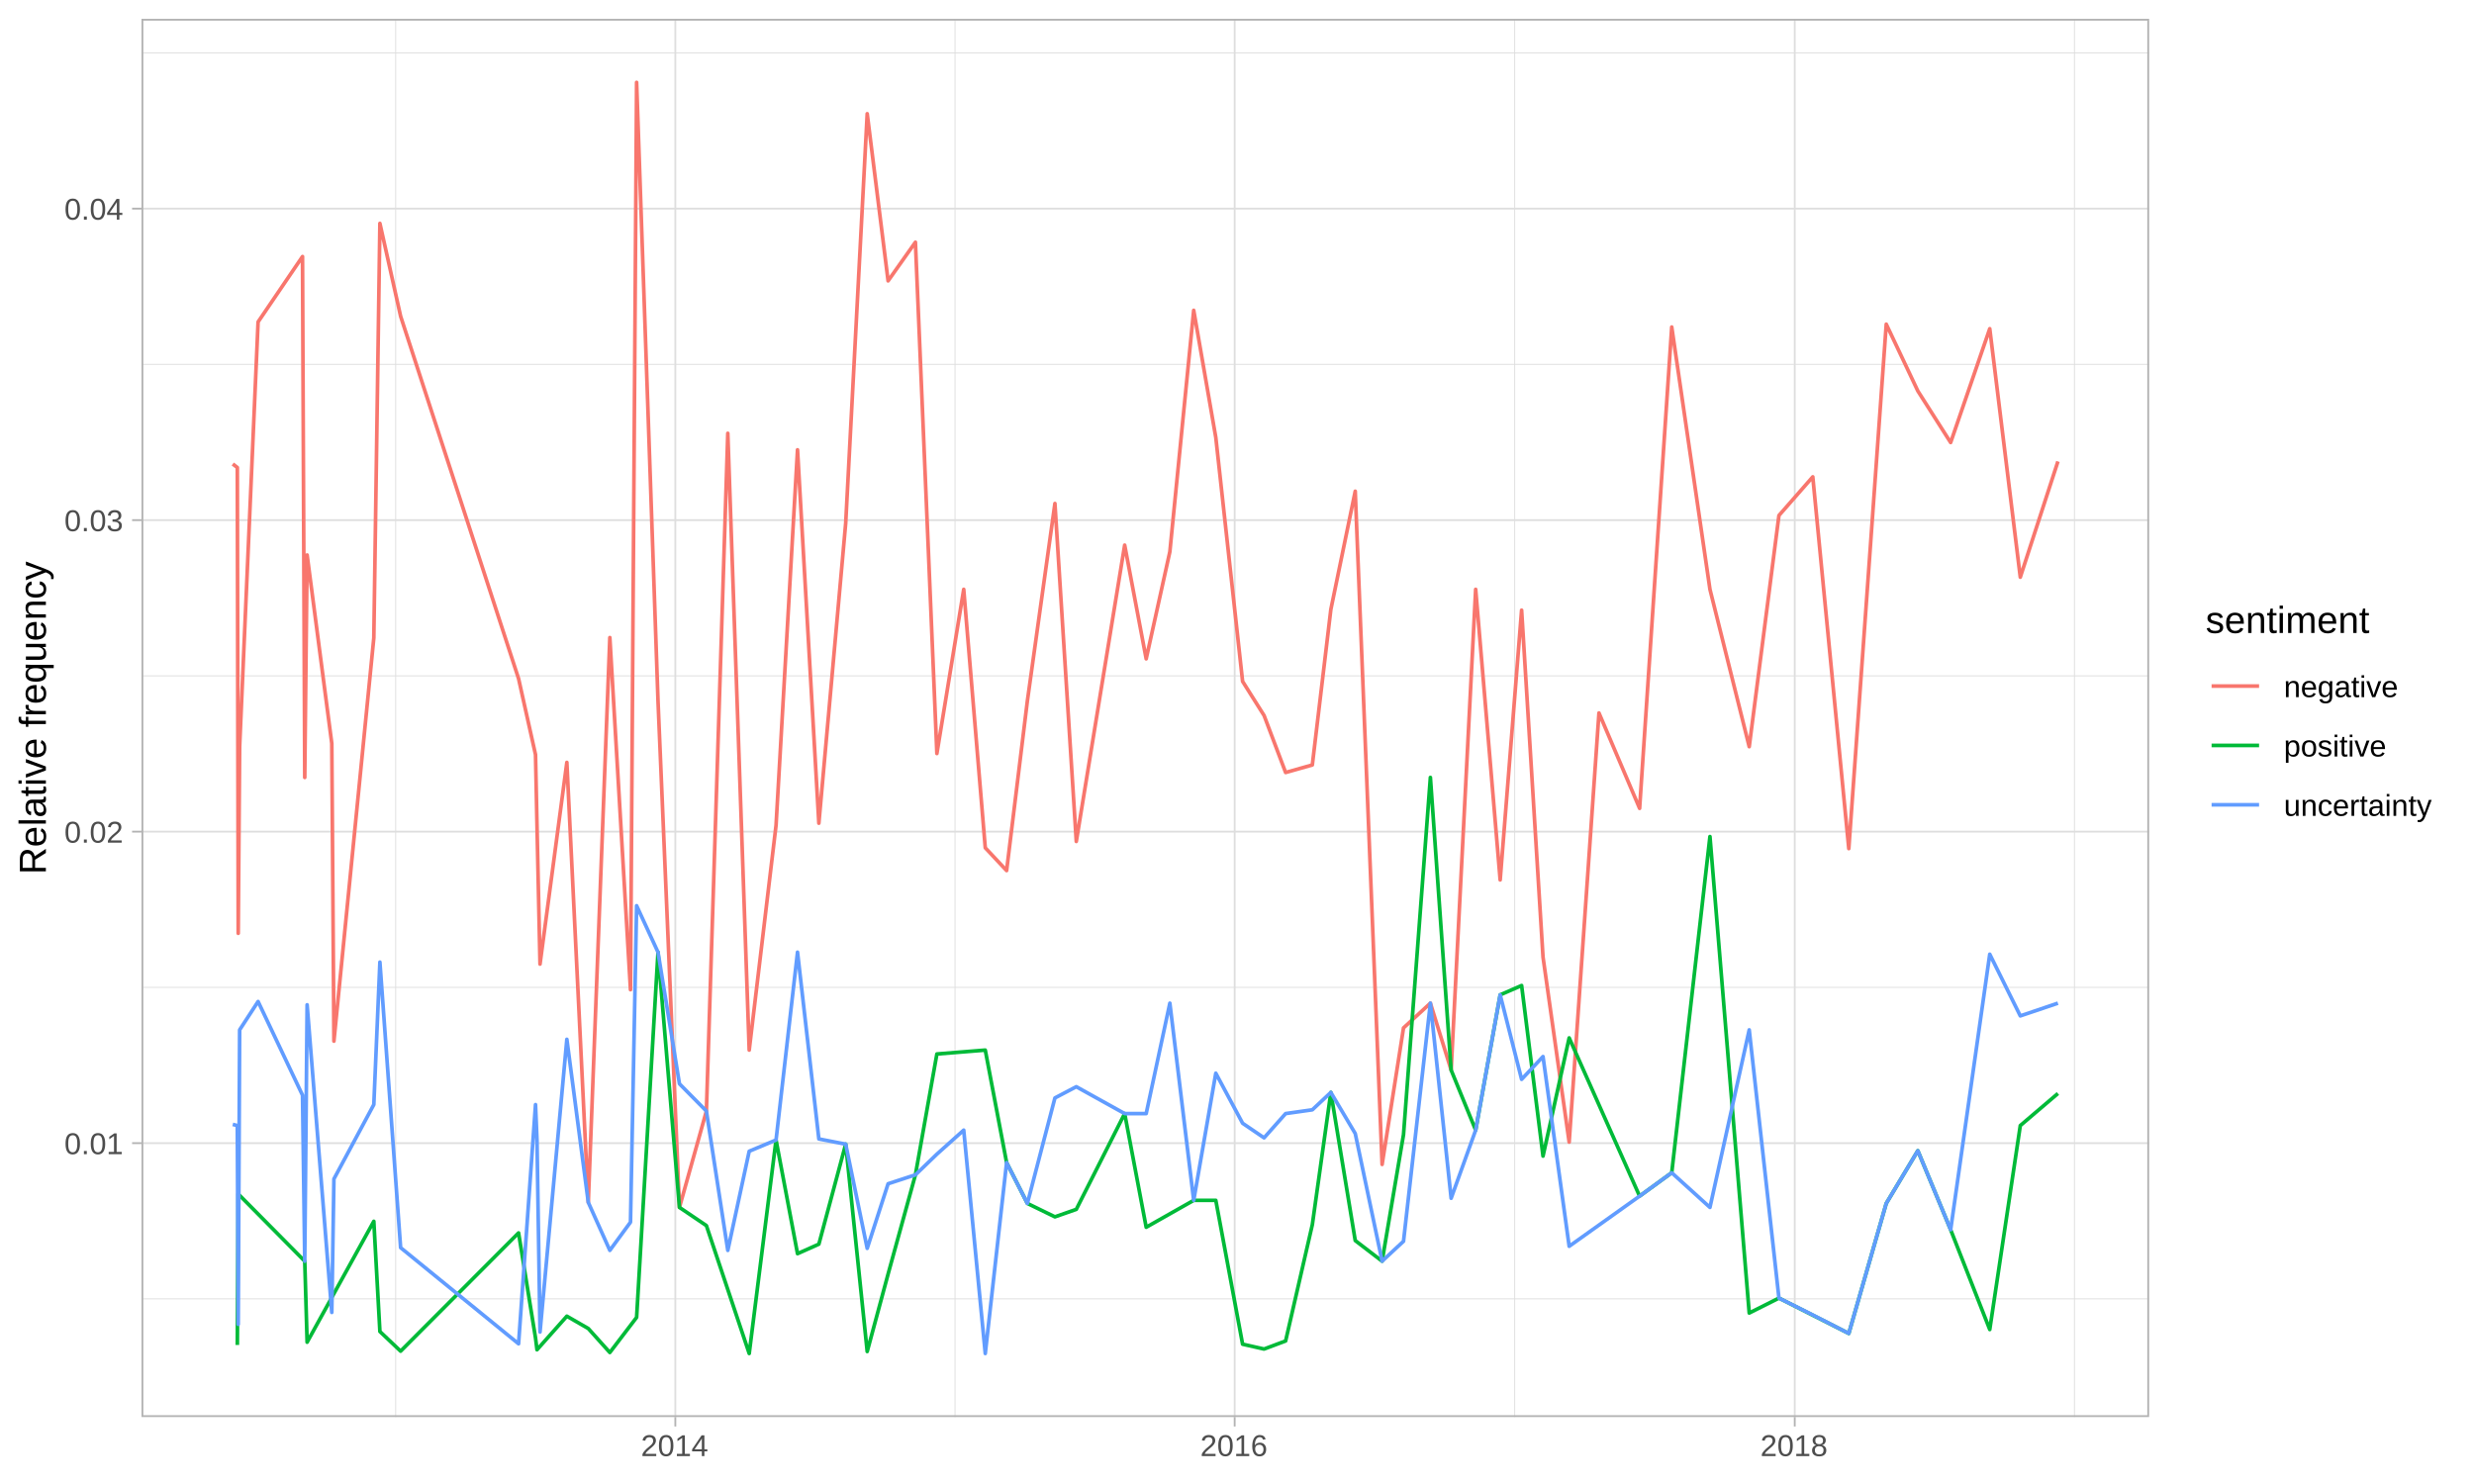
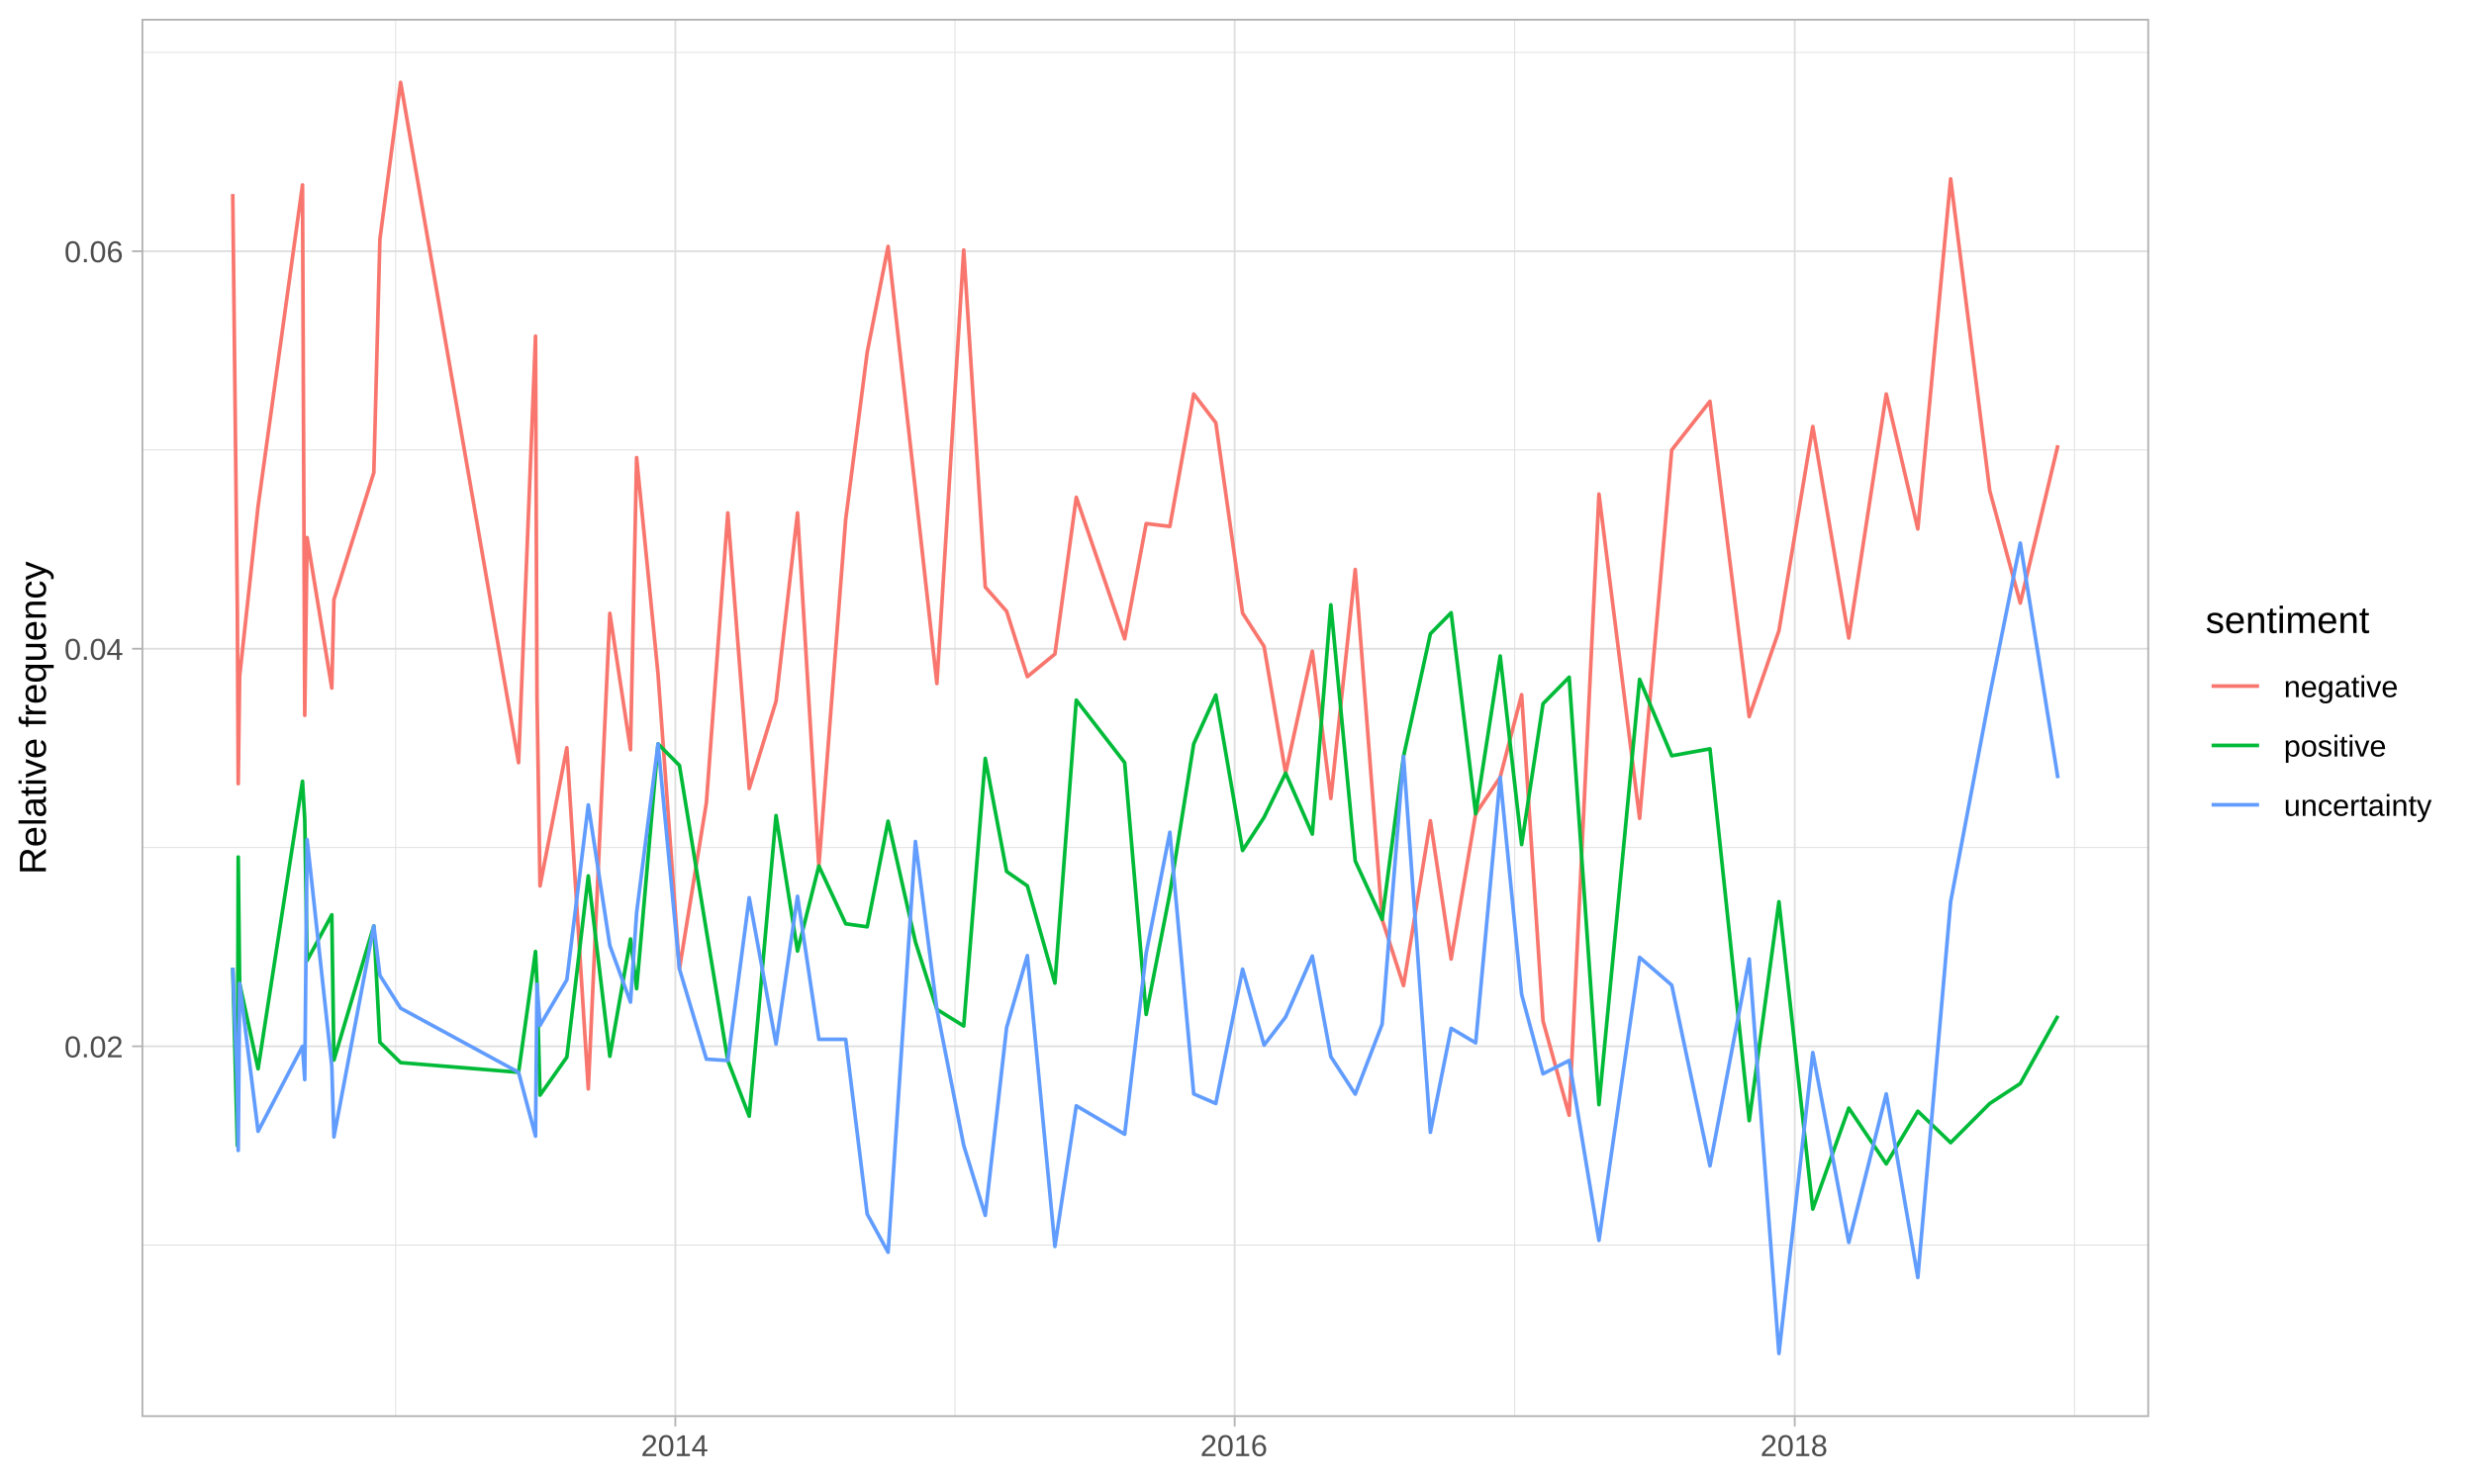
<svg xmlns="http://www.w3.org/2000/svg" viewBox="0 0 720.00 432.00">
  <defs>
    <style type="text/css">
    line, polyline, path, rect, circle {
      fill: none;
      stroke: #000000;
      stroke-linecap: round;
      stroke-linejoin: round;
      stroke-miterlimit: 10.00;
    }
  </style>
  </defs>
  <rect width="100%" height="100%" style="stroke: none; fill: #FFFFFF;" />
  <rect x="0.00" y="0.00" width="720.00" height="432.00" style="stroke-width: 1.07; stroke: #FFFFFF; fill: #FFFFFF;" />
  <defs>
    <clipPath id="cpNDEuMTgyM3w2MjUuNDY0fDQxMi41MTJ8NS40Nzk0NQ==">
      <rect x="41.18" y="5.48" width="584.28" height="407.03" />
    </clipPath>
  </defs>
  <rect x="41.18" y="5.48" width="584.28" height="407.03" style="stroke-width: 1.07; stroke: none; fill: #FFFFFF;" clip-path="url(#cpNDEuMTgyM3w2MjUuNDY0fDQxMi41MTJ8NS40Nzk0NQ==)" />
-   <polyline points="41.18,378.11 625.46,378.11 " style="stroke-width: 0.27; stroke: #DEDEDE; stroke-linecap: butt;" clip-path="url(#cpNDEuMTgyM3w2MjUuNDY0fDQxMi41MTJ8NS40Nzk0NQ==)" />
-   <polyline points="41.18,287.43 625.46,287.43 " style="stroke-width: 0.27; stroke: #DEDEDE; stroke-linecap: butt;" clip-path="url(#cpNDEuMTgyM3w2MjUuNDY0fDQxMi41MTJ8NS40Nzk0NQ==)" />
-   <polyline points="41.18,196.75 625.46,196.75 " style="stroke-width: 0.27; stroke: #DEDEDE; stroke-linecap: butt;" clip-path="url(#cpNDEuMTgyM3w2MjUuNDY0fDQxMi41MTJ8NS40Nzk0NQ==)" />
-   <polyline points="41.18,106.07 625.46,106.07 " style="stroke-width: 0.27; stroke: #DEDEDE; stroke-linecap: butt;" clip-path="url(#cpNDEuMTgyM3w2MjUuNDY0fDQxMi41MTJ8NS40Nzk0NQ==)" />
-   <polyline points="41.18,15.39 625.46,15.39 " style="stroke-width: 0.27; stroke: #DEDEDE; stroke-linecap: butt;" clip-path="url(#cpNDEuMTgyM3w2MjUuNDY0fDQxMi41MTJ8NS40Nzk0NQ==)" />
+   <polyline points="41.18,362.45 625.46,362.45 " style="stroke-width: 0.27; stroke: #DEDEDE; stroke-linecap: butt;" clip-path="url(#cpNDEuMTgyM3w2MjUuNDY0fDQxMi41MTJ8NS40Nzk0NQ==)" />
+   <polyline points="41.18,246.72 625.46,246.72 " style="stroke-width: 0.27; stroke: #DEDEDE; stroke-linecap: butt;" clip-path="url(#cpNDEuMTgyM3w2MjUuNDY0fDQxMi41MTJ8NS40Nzk0NQ==)" />
+   <polyline points="41.18,130.99 625.46,130.99 " style="stroke-width: 0.27; stroke: #DEDEDE; stroke-linecap: butt;" clip-path="url(#cpNDEuMTgyM3w2MjUuNDY0fDQxMi41MTJ8NS40Nzk0NQ==)" />
+   <polyline points="41.18,15.26 625.46,15.26 " style="stroke-width: 0.27; stroke: #DEDEDE; stroke-linecap: butt;" clip-path="url(#cpNDEuMTgyM3w2MjUuNDY0fDQxMi41MTJ8NS40Nzk0NQ==)" />
  <polyline points="115.15,412.51 115.15,5.48 " style="stroke-width: 0.27; stroke: #DEDEDE; stroke-linecap: butt;" clip-path="url(#cpNDEuMTgyM3w2MjUuNDY0fDQxMi41MTJ8NS40Nzk0NQ==)" />
  <polyline points="277.93,412.51 277.93,5.48 " style="stroke-width: 0.27; stroke: #DEDEDE; stroke-linecap: butt;" clip-path="url(#cpNDEuMTgyM3w2MjUuNDY0fDQxMi41MTJ8NS40Nzk0NQ==)" />
  <polyline points="440.82,412.51 440.82,5.48 " style="stroke-width: 0.27; stroke: #DEDEDE; stroke-linecap: butt;" clip-path="url(#cpNDEuMTgyM3w2MjUuNDY0fDQxMi41MTJ8NS40Nzk0NQ==)" />
  <polyline points="603.72,412.51 603.72,5.48 " style="stroke-width: 0.27; stroke: #DEDEDE; stroke-linecap: butt;" clip-path="url(#cpNDEuMTgyM3w2MjUuNDY0fDQxMi41MTJ8NS40Nzk0NQ==)" />
-   <polyline points="41.18,332.77 625.46,332.77 " style="stroke-width: 0.53; stroke: #DEDEDE; stroke-linecap: butt;" clip-path="url(#cpNDEuMTgyM3w2MjUuNDY0fDQxMi41MTJ8NS40Nzk0NQ==)" />
-   <polyline points="41.18,242.09 625.46,242.09 " style="stroke-width: 0.53; stroke: #DEDEDE; stroke-linecap: butt;" clip-path="url(#cpNDEuMTgyM3w2MjUuNDY0fDQxMi41MTJ8NS40Nzk0NQ==)" />
-   <polyline points="41.18,151.41 625.46,151.41 " style="stroke-width: 0.53; stroke: #DEDEDE; stroke-linecap: butt;" clip-path="url(#cpNDEuMTgyM3w2MjUuNDY0fDQxMi41MTJ8NS40Nzk0NQ==)" />
-   <polyline points="41.18,60.73 625.46,60.73 " style="stroke-width: 0.53; stroke: #DEDEDE; stroke-linecap: butt;" clip-path="url(#cpNDEuMTgyM3w2MjUuNDY0fDQxMi41MTJ8NS40Nzk0NQ==)" />
+   <polyline points="41.18,304.58 625.46,304.58 " style="stroke-width: 0.53; stroke: #DEDEDE; stroke-linecap: butt;" clip-path="url(#cpNDEuMTgyM3w2MjUuNDY0fDQxMi41MTJ8NS40Nzk0NQ==)" />
+   <polyline points="41.18,188.85 625.46,188.85 " style="stroke-width: 0.53; stroke: #DEDEDE; stroke-linecap: butt;" clip-path="url(#cpNDEuMTgyM3w2MjUuNDY0fDQxMi41MTJ8NS40Nzk0NQ==)" />
+   <polyline points="41.18,73.13 625.46,73.13 " style="stroke-width: 0.53; stroke: #DEDEDE; stroke-linecap: butt;" clip-path="url(#cpNDEuMTgyM3w2MjUuNDY0fDQxMi41MTJ8NS40Nzk0NQ==)" />
  <polyline points="196.54,412.51 196.54,5.48 " style="stroke-width: 0.53; stroke: #DEDEDE; stroke-linecap: butt;" clip-path="url(#cpNDEuMTgyM3w2MjUuNDY0fDQxMi41MTJ8NS40Nzk0NQ==)" />
  <polyline points="359.32,412.51 359.32,5.48 " style="stroke-width: 0.53; stroke: #DEDEDE; stroke-linecap: butt;" clip-path="url(#cpNDEuMTgyM3w2MjUuNDY0fDQxMi41MTJ8NS40Nzk0NQ==)" />
  <polyline points="522.32,412.51 522.32,5.48 " style="stroke-width: 0.53; stroke: #DEDEDE; stroke-linecap: butt;" clip-path="url(#cpNDEuMTgyM3w2MjUuNDY0fDQxMi41MTJ8NS40Nzk0NQ==)" />
-   <polyline points="67.74,135.07 69.07,136.09 69.33,271.69 69.74,217.36 75.11,93.71 88.04,74.68 88.69,226.32 89.38,161.56 96.56,216.42 97.18,303.08 108.79,185.71 110.56,65.03 116.59,92.06 150.92,197.56 155.85,219.68 156.28,240.26 157.16,280.65 164.97,221.94 171.21,350.03 177.48,185.60 183.49,288.11 185.27,23.98 191.50,204.06 197.74,351.48 205.58,323.44 211.81,126.14 218.04,305.69 225.85,240.26 232.10,130.94 238.31,239.64 246.12,152.32 252.38,33.11 258.46,81.76 266.41,70.51 272.66,219.35 280.47,171.56 286.74,246.80 292.95,253.43 298.99,204.06 307.01,146.57 313.23,244.95 327.31,158.69 333.57,191.79 340.46,160.61 347.40,90.34 353.83,127.35 361.63,198.36 367.88,208.28 374.15,224.88 381.92,222.68 387.31,177.42 394.41,143.00 402.23,338.97 408.46,299.23 416.28,292.03 422.32,311.50 429.46,171.56 436.59,256.15 442.83,177.63 449.06,278.60 456.67,332.47 465.34,207.55 477.17,235.32 486.52,95.20 497.64,171.56 509.07,217.36 517.72,150.05 527.57,138.81 538.05,247.03 548.95,94.37 558.14,113.81 567.69,128.82 579.07,95.69 587.96,168.02 598.91,134.33 " style="stroke-width: 1.07; stroke: #F8766D; stroke-linecap: butt;" clip-path="url(#cpNDEuMTgyM3w2MjUuNDY0fDQxMi41MTJ8NS40Nzk0NQ==)" />
-   <polyline points="69.07,391.52 69.33,347.57 88.69,367.13 89.38,390.72 108.79,355.53 110.56,387.61 116.59,393.33 150.92,358.91 155.85,389.49 156.28,392.92 164.97,383.15 171.21,386.74 177.48,393.72 185.27,383.50 191.50,277.19 197.74,351.48 205.58,356.78 218.04,394.01 225.85,331.86 232.10,364.95 238.31,362.18 246.12,333.07 252.38,393.43 258.46,370.88 266.41,342.00 272.66,306.82 286.74,305.69 292.95,338.44 298.99,350.32 307.01,354.23 313.23,352.05 327.31,324.17 333.57,357.26 347.40,349.43 353.83,349.43 361.63,391.30 367.88,392.71 374.15,390.36 381.92,356.53 387.31,318.01 394.41,361.13 402.23,367.13 408.46,330.29 416.28,226.32 422.32,311.50 429.46,328.99 436.59,289.61 442.83,286.89 449.06,336.54 456.67,302.14 477.17,348.20 486.52,341.39 497.64,243.53 509.07,382.23 517.72,377.88 538.05,388.17 548.95,350.32 558.14,334.98 567.69,357.98 579.07,387.03 587.96,327.66 598.91,318.32 " style="stroke-width: 1.07; stroke: #00BA38; stroke-linecap: butt;" clip-path="url(#cpNDEuMTgyM3w2MjUuNDY0fDQxMi41MTJ8NS40Nzk0NQ==)" />
-   <polyline points="67.74,327.32 69.07,327.66 69.33,385.51 69.74,299.80 75.11,291.55 88.04,318.82 88.69,367.13 89.38,292.51 96.56,382.05 97.18,343.20 108.79,321.56 110.56,280.08 116.59,363.20 150.92,391.18 155.85,321.56 156.28,331.86 157.16,387.75 164.97,302.55 171.21,350.03 177.48,363.99 183.49,355.78 185.27,263.66 191.50,277.19 197.74,315.50 205.58,323.44 211.81,363.99 218.04,335.13 225.85,331.86 232.10,277.19 238.31,331.55 246.12,333.07 252.38,363.40 258.46,344.60 266.41,342.00 272.66,335.98 280.47,328.99 286.74,394.01 292.95,338.44 298.99,350.32 307.01,319.62 313.23,316.35 327.31,324.17 333.57,324.17 340.46,292.03 347.40,349.43 353.83,312.42 361.63,326.98 367.88,331.23 374.15,324.17 381.92,323.07 387.31,318.01 394.41,329.97 402.23,367.13 408.46,361.34 416.28,292.03 422.32,348.82 429.46,328.99 436.59,289.61 442.83,314.20 449.06,307.57 456.67,362.80 477.17,348.20 486.52,341.39 497.64,351.48 509.07,299.80 517.72,377.88 527.57,382.79 538.05,388.17 548.95,350.32 558.14,334.98 567.69,357.98 579.07,277.78 587.96,295.73 598.91,292.03 " style="stroke-width: 1.07; stroke: #619CFF; stroke-linecap: butt;" clip-path="url(#cpNDEuMTgyM3w2MjUuNDY0fDQxMi41MTJ8NS40Nzk0NQ==)" />
+   <polyline points="67.74,56.49 69.07,177.04 69.33,228.14 69.74,196.90 75.11,147.37 88.04,53.84 88.69,208.24 89.38,156.49 96.56,200.30 97.18,174.56 108.79,137.59 110.56,69.62 116.59,23.98 150.92,222.02 155.85,97.85 156.28,202.90 157.16,257.89 164.97,217.67 171.21,316.98 177.48,178.54 183.49,218.25 185.27,133.20 191.50,196.19 197.74,282.07 205.58,233.65 211.81,149.32 218.04,229.55 225.85,204.15 232.10,149.32 238.31,252.10 246.12,151.18 252.38,102.56 258.46,71.73 266.41,142.68 272.66,198.97 280.47,72.78 286.74,170.90 292.95,177.95 298.99,196.98 307.01,190.39 313.23,144.77 327.31,185.97 333.57,152.42 340.46,153.25 347.40,114.69 353.83,123.06 361.63,178.49 367.88,188.19 374.15,225.06 381.92,189.56 387.31,232.44 394.41,165.78 402.23,267.64 408.46,286.91 416.28,238.92 422.32,279.18 429.46,236.88 436.59,226.25 442.83,202.23 449.06,297.20 456.67,324.67 465.34,143.83 477.17,238.22 486.52,130.99 497.64,116.83 509.07,208.61 517.72,183.59 527.57,124.16 538.05,185.73 548.95,114.69 558.14,153.99 567.69,52.08 579.07,142.88 587.96,175.57 598.91,129.61 " style="stroke-width: 1.07; stroke: #F8766D; stroke-linecap: butt;" clip-path="url(#cpNDEuMTgyM3w2MjUuNDY0fDQxMi41MTJ8NS40Nzk0NQ==)" />
+   <polyline points="67.74,281.71 69.07,333.43 69.33,249.49 69.74,286.26 75.11,311.13 88.04,227.43 88.69,238.54 89.38,279.61 96.56,266.30 97.18,308.60 108.79,269.53 110.56,303.41 116.59,309.34 150.92,312.15 155.85,276.99 156.28,286.52 157.16,318.80 164.97,307.74 171.21,254.99 177.48,307.48 183.49,273.35 185.27,287.80 191.50,216.56 197.74,222.82 205.58,270.98 211.81,308.73 218.04,324.93 225.85,237.41 232.10,276.85 238.31,252.10 246.12,268.92 252.38,269.80 258.46,239.05 266.41,274.19 272.66,293.83 280.47,298.68 286.74,220.78 292.95,253.69 298.99,257.89 307.01,286.19 313.23,203.81 327.31,222.02 333.57,295.30 340.46,260.07 347.40,216.56 353.83,202.33 361.63,247.58 367.88,237.93 374.15,225.06 381.92,242.81 387.31,176.08 394.41,250.62 402.23,267.64 408.46,220.20 416.28,184.50 422.32,178.37 429.46,236.88 436.59,190.97 442.83,245.85 449.06,204.86 456.67,197.14 465.34,321.57 477.17,197.76 486.52,220.01 497.64,217.99 509.07,326.22 517.72,262.50 527.57,351.97 538.05,322.57 548.95,338.81 558.14,323.47 567.69,332.64 579.07,321.23 587.96,315.42 598.91,295.72 " style="stroke-width: 1.07; stroke: #00BA38; stroke-linecap: butt;" clip-path="url(#cpNDEuMTgyM3w2MjUuNDY0fDQxMi41MTJ8NS40Nzk0NQ==)" />
+   <polyline points="67.74,281.71 69.07,316.05 69.33,334.90 69.74,286.26 75.11,329.33 88.04,304.58 88.69,314.28 89.38,244.43 96.56,310.30 97.18,330.95 108.79,269.53 110.56,283.93 116.59,293.49 150.92,312.15 155.85,330.74 156.28,286.52 157.16,298.49 164.97,285.22 171.21,234.32 177.48,275.25 183.49,291.72 185.27,265.71 191.50,216.56 197.74,282.07 205.58,308.32 211.81,308.73 218.04,261.34 225.85,303.92 232.10,260.91 238.31,302.56 246.12,302.56 252.38,353.42 258.46,364.54 266.41,244.97 272.66,293.83 280.47,333.43 286.74,353.80 292.95,299.13 298.99,278.19 307.01,362.83 313.23,321.90 327.31,330.18 333.57,277.44 340.46,242.27 347.40,318.44 353.83,321.23 361.63,282.13 367.88,304.25 374.15,296.06 381.92,278.31 387.31,307.59 394.41,318.50 402.23,298.17 408.46,220.20 416.28,329.62 422.32,299.34 429.46,303.58 436.59,226.25 442.83,289.46 449.06,312.59 456.67,308.73 465.34,361.07 477.17,278.69 486.52,286.78 497.64,339.38 509.07,279.18 517.72,394.01 527.57,306.41 538.05,361.67 548.95,318.44 558.14,371.89 567.69,262.50 579.07,202.33 587.96,158.09 598.91,226.51 " style="stroke-width: 1.07; stroke: #619CFF; stroke-linecap: butt;" clip-path="url(#cpNDEuMTgyM3w2MjUuNDY0fDQxMi41MTJ8NS40Nzk0NQ==)" />
  <rect x="41.18" y="5.48" width="584.28" height="407.03" style="stroke-width: 1.07; stroke: #B3B3B3;" clip-path="url(#cpNDEuMTgyM3w2MjUuNDY0fDQxMi41MTJ8NS40Nzk0NQ==)" />
  <defs>
    <clipPath id="cpMHw3MjB8NDMyfDA=">
      <rect x="0.00" y="0.00" width="720.00" height="432.00" />
    </clipPath>
  </defs>
  <g clip-path="url(#cpMHw3MjB8NDMyfDA=)">
-     <text x="18.73" y="335.99" style="font-size: 8.80px; fill: #4D4D4D; font-family: Arial;" textLength="17.52px" lengthAdjust="spacingAndGlyphs">0.01</text>
+     <text x="18.73" y="307.80" style="font-size: 8.80px; fill: #4D4D4D; font-family: Arial;" textLength="17.52px" lengthAdjust="spacingAndGlyphs">0.02</text>
  </g>
  <g clip-path="url(#cpMHw3MjB8NDMyfDA=)">
-     <text x="18.73" y="245.31" style="font-size: 8.80px; fill: #4D4D4D; font-family: Arial;" textLength="17.52px" lengthAdjust="spacingAndGlyphs">0.02</text>
+     <text x="18.73" y="192.07" style="font-size: 8.80px; fill: #4D4D4D; font-family: Arial;" textLength="17.52px" lengthAdjust="spacingAndGlyphs">0.04</text>
  </g>
  <g clip-path="url(#cpMHw3MjB8NDMyfDA=)">
-     <text x="18.73" y="154.63" style="font-size: 8.80px; fill: #4D4D4D; font-family: Arial;" textLength="17.52px" lengthAdjust="spacingAndGlyphs">0.03</text>
+     <text x="18.73" y="76.34" style="font-size: 8.80px; fill: #4D4D4D; font-family: Arial;" textLength="17.52px" lengthAdjust="spacingAndGlyphs">0.06</text>
  </g>
-   <g clip-path="url(#cpMHw3MjB8NDMyfDA=)">
-     <text x="18.73" y="63.95" style="font-size: 8.80px; fill: #4D4D4D; font-family: Arial;" textLength="17.52px" lengthAdjust="spacingAndGlyphs">0.04</text>
-   </g>
-   <polyline points="38.44,332.77 41.18,332.77 " style="stroke-width: 0.53; stroke: #B3B3B3; stroke-linecap: butt;" clip-path="url(#cpMHw3MjB8NDMyfDA=)" />
-   <polyline points="38.44,242.09 41.18,242.09 " style="stroke-width: 0.53; stroke: #B3B3B3; stroke-linecap: butt;" clip-path="url(#cpMHw3MjB8NDMyfDA=)" />
-   <polyline points="38.44,151.41 41.18,151.41 " style="stroke-width: 0.53; stroke: #B3B3B3; stroke-linecap: butt;" clip-path="url(#cpMHw3MjB8NDMyfDA=)" />
-   <polyline points="38.44,60.73 41.18,60.73 " style="stroke-width: 0.53; stroke: #B3B3B3; stroke-linecap: butt;" clip-path="url(#cpMHw3MjB8NDMyfDA=)" />
+   <polyline points="38.44,304.58 41.18,304.58 " style="stroke-width: 0.53; stroke: #B3B3B3; stroke-linecap: butt;" clip-path="url(#cpMHw3MjB8NDMyfDA=)" />
+   <polyline points="38.44,188.85 41.18,188.85 " style="stroke-width: 0.53; stroke: #B3B3B3; stroke-linecap: butt;" clip-path="url(#cpMHw3MjB8NDMyfDA=)" />
+   <polyline points="38.44,73.13 41.18,73.13 " style="stroke-width: 0.53; stroke: #B3B3B3; stroke-linecap: butt;" clip-path="url(#cpMHw3MjB8NDMyfDA=)" />
  <polyline points="196.54,415.25 196.54,412.51 " style="stroke-width: 0.53; stroke: #B3B3B3; stroke-linecap: butt;" clip-path="url(#cpMHw3MjB8NDMyfDA=)" />
  <polyline points="359.32,415.25 359.32,412.51 " style="stroke-width: 0.53; stroke: #B3B3B3; stroke-linecap: butt;" clip-path="url(#cpMHw3MjB8NDMyfDA=)" />
  <polyline points="522.32,415.25 522.32,412.51 " style="stroke-width: 0.53; stroke: #B3B3B3; stroke-linecap: butt;" clip-path="url(#cpMHw3MjB8NDMyfDA=)" />
  <g clip-path="url(#cpMHw3MjB8NDMyfDA=)">
    <text x="186.53" y="423.88" style="font-size: 8.80px; fill: #4D4D4D; font-family: Arial;" textLength="20.02px" lengthAdjust="spacingAndGlyphs">2014</text>
  </g>
  <g clip-path="url(#cpMHw3MjB8NDMyfDA=)">
    <text x="349.31" y="423.88" style="font-size: 8.80px; fill: #4D4D4D; font-family: Arial;" textLength="20.02px" lengthAdjust="spacingAndGlyphs">2016</text>
  </g>
  <g clip-path="url(#cpMHw3MjB8NDMyfDA=)">
    <text x="512.31" y="423.88" style="font-size: 8.80px; fill: #4D4D4D; font-family: Arial;" textLength="20.02px" lengthAdjust="spacingAndGlyphs">2018</text>
  </g>
  <g clip-path="url(#cpMHw3MjB8NDMyfDA=)">
    <text transform="translate(13.35,254.55) rotate(-90)" style="font-size: 11.00px; font-family: Arial;" textLength="91.10px" lengthAdjust="spacingAndGlyphs">Relative frequency</text>
  </g>
  <rect x="636.42" y="169.59" width="78.10" height="78.82" style="stroke-width: 1.07; stroke: none; fill: #FFFFFF;" clip-path="url(#cpMHw3MjB8NDMyfDA=)" />
  <g clip-path="url(#cpMHw3MjB8NDMyfDA=)">
    <text x="641.90" y="184.27" style="font-size: 11.00px; font-family: Arial;" textLength="47.69px" lengthAdjust="spacingAndGlyphs">sentiment</text>
  </g>
  <rect x="641.90" y="191.08" width="17.28" height="17.28" style="stroke-width: 1.07; stroke: none; fill: #FFFFFF;" clip-path="url(#cpMHw3MjB8NDMyfDA=)" />
  <line x1="643.63" y1="199.72" x2="657.45" y2="199.72" style="stroke-width: 1.07; stroke: #F8766D; stroke-linecap: butt;" clip-path="url(#cpMHw3MjB8NDMyfDA=)" />
  <rect x="641.90" y="208.36" width="17.28" height="17.28" style="stroke-width: 1.07; stroke: none; fill: #FFFFFF;" clip-path="url(#cpMHw3MjB8NDMyfDA=)" />
  <line x1="643.63" y1="217.00" x2="657.45" y2="217.00" style="stroke-width: 1.07; stroke: #00BA38; stroke-linecap: butt;" clip-path="url(#cpMHw3MjB8NDMyfDA=)" />
  <rect x="641.90" y="225.64" width="17.28" height="17.28" style="stroke-width: 1.07; stroke: none; fill: #FFFFFF;" clip-path="url(#cpMHw3MjB8NDMyfDA=)" />
  <line x1="643.63" y1="234.28" x2="657.45" y2="234.28" style="stroke-width: 1.07; stroke: #619CFF; stroke-linecap: butt;" clip-path="url(#cpMHw3MjB8NDMyfDA=)" />
  <g clip-path="url(#cpMHw3MjB8NDMyfDA=)">
    <text x="664.66" y="202.94" style="font-size: 8.80px; font-family: Arial;" textLength="34.03px" lengthAdjust="spacingAndGlyphs">negative</text>
  </g>
  <g clip-path="url(#cpMHw3MjB8NDMyfDA=)">
    <text x="664.66" y="220.22" style="font-size: 8.80px; font-family: Arial;" textLength="30.52px" lengthAdjust="spacingAndGlyphs">positive</text>
  </g>
  <g clip-path="url(#cpMHw3MjB8NDMyfDA=)">
    <text x="664.66" y="237.50" style="font-size: 8.80px; font-family: Arial;" textLength="44.02px" lengthAdjust="spacingAndGlyphs">uncertainty</text>
  </g>
</svg>
